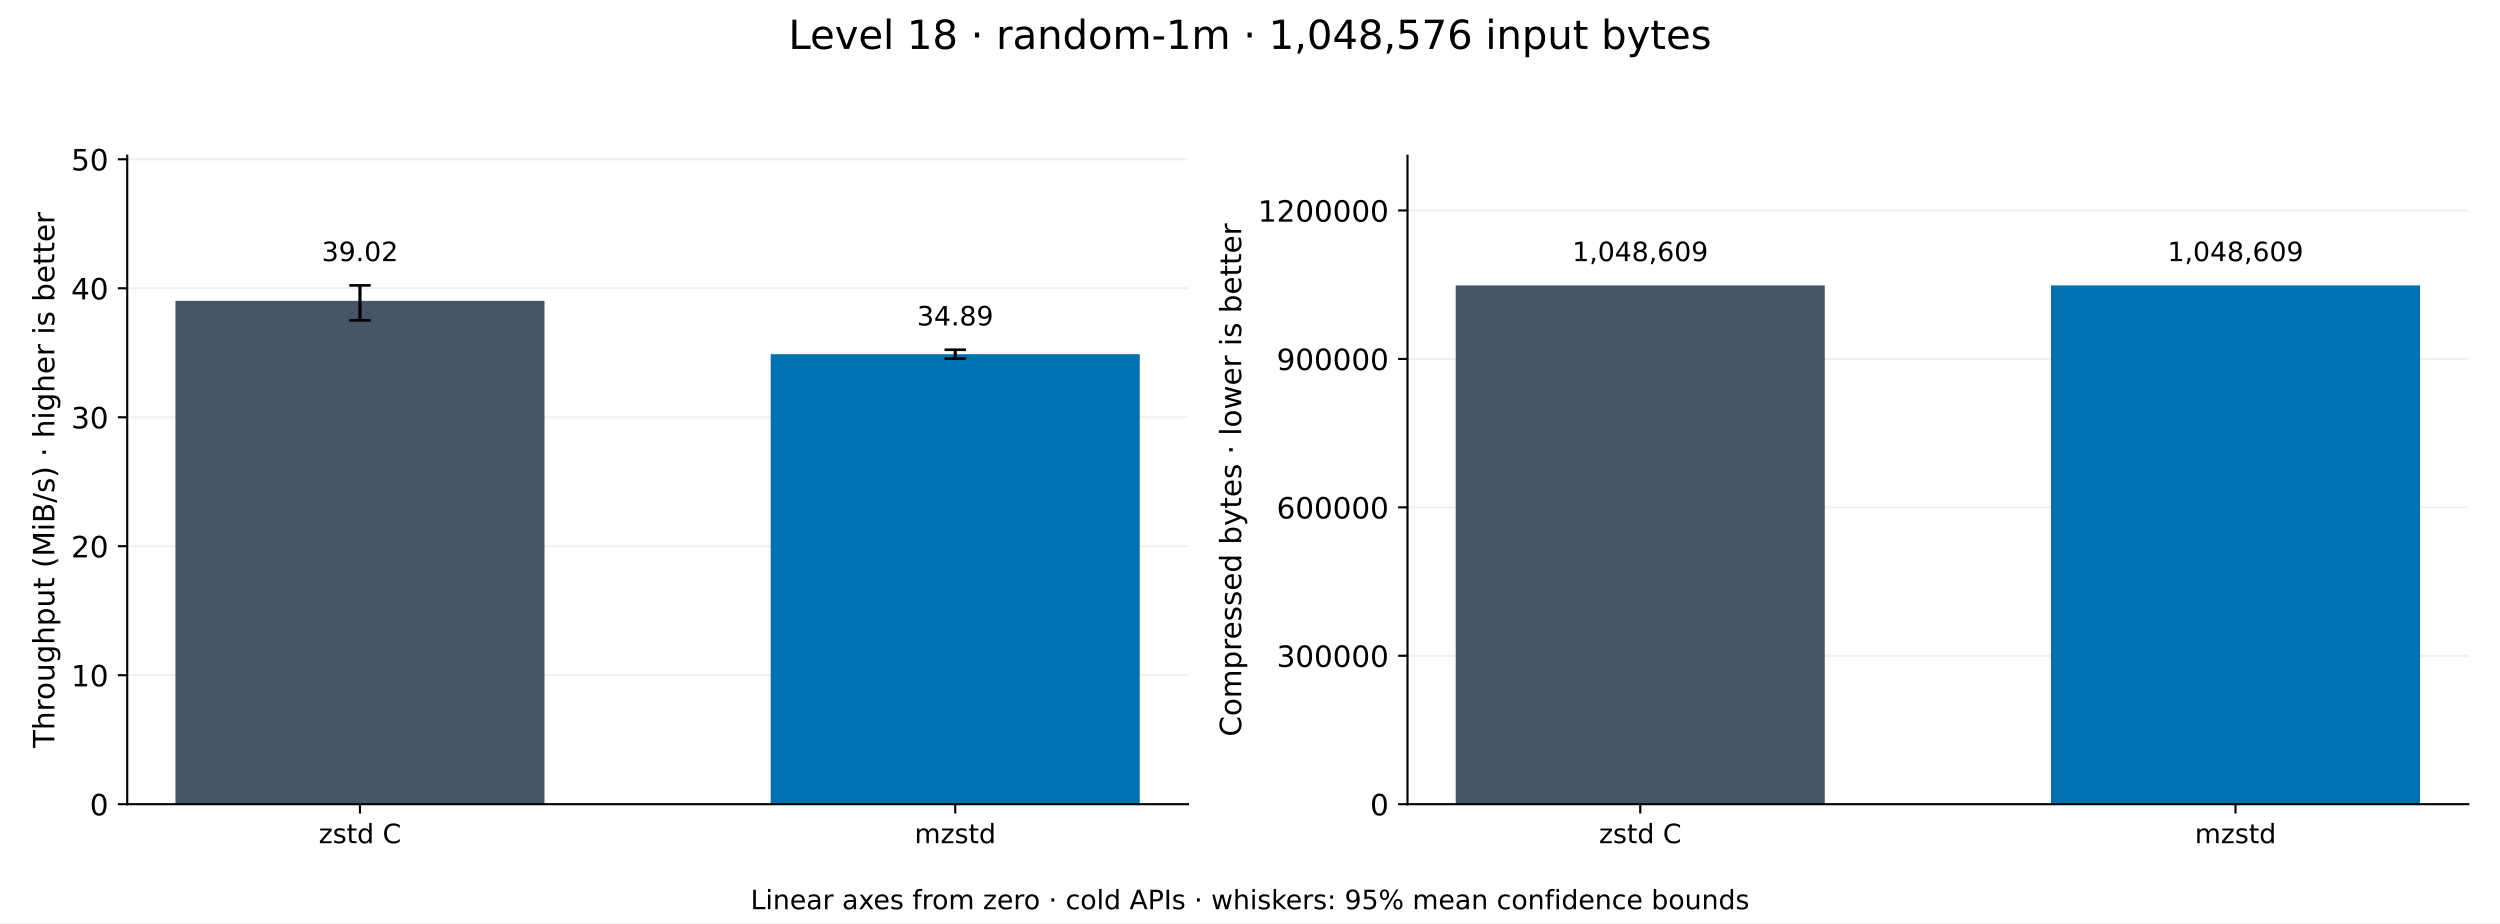
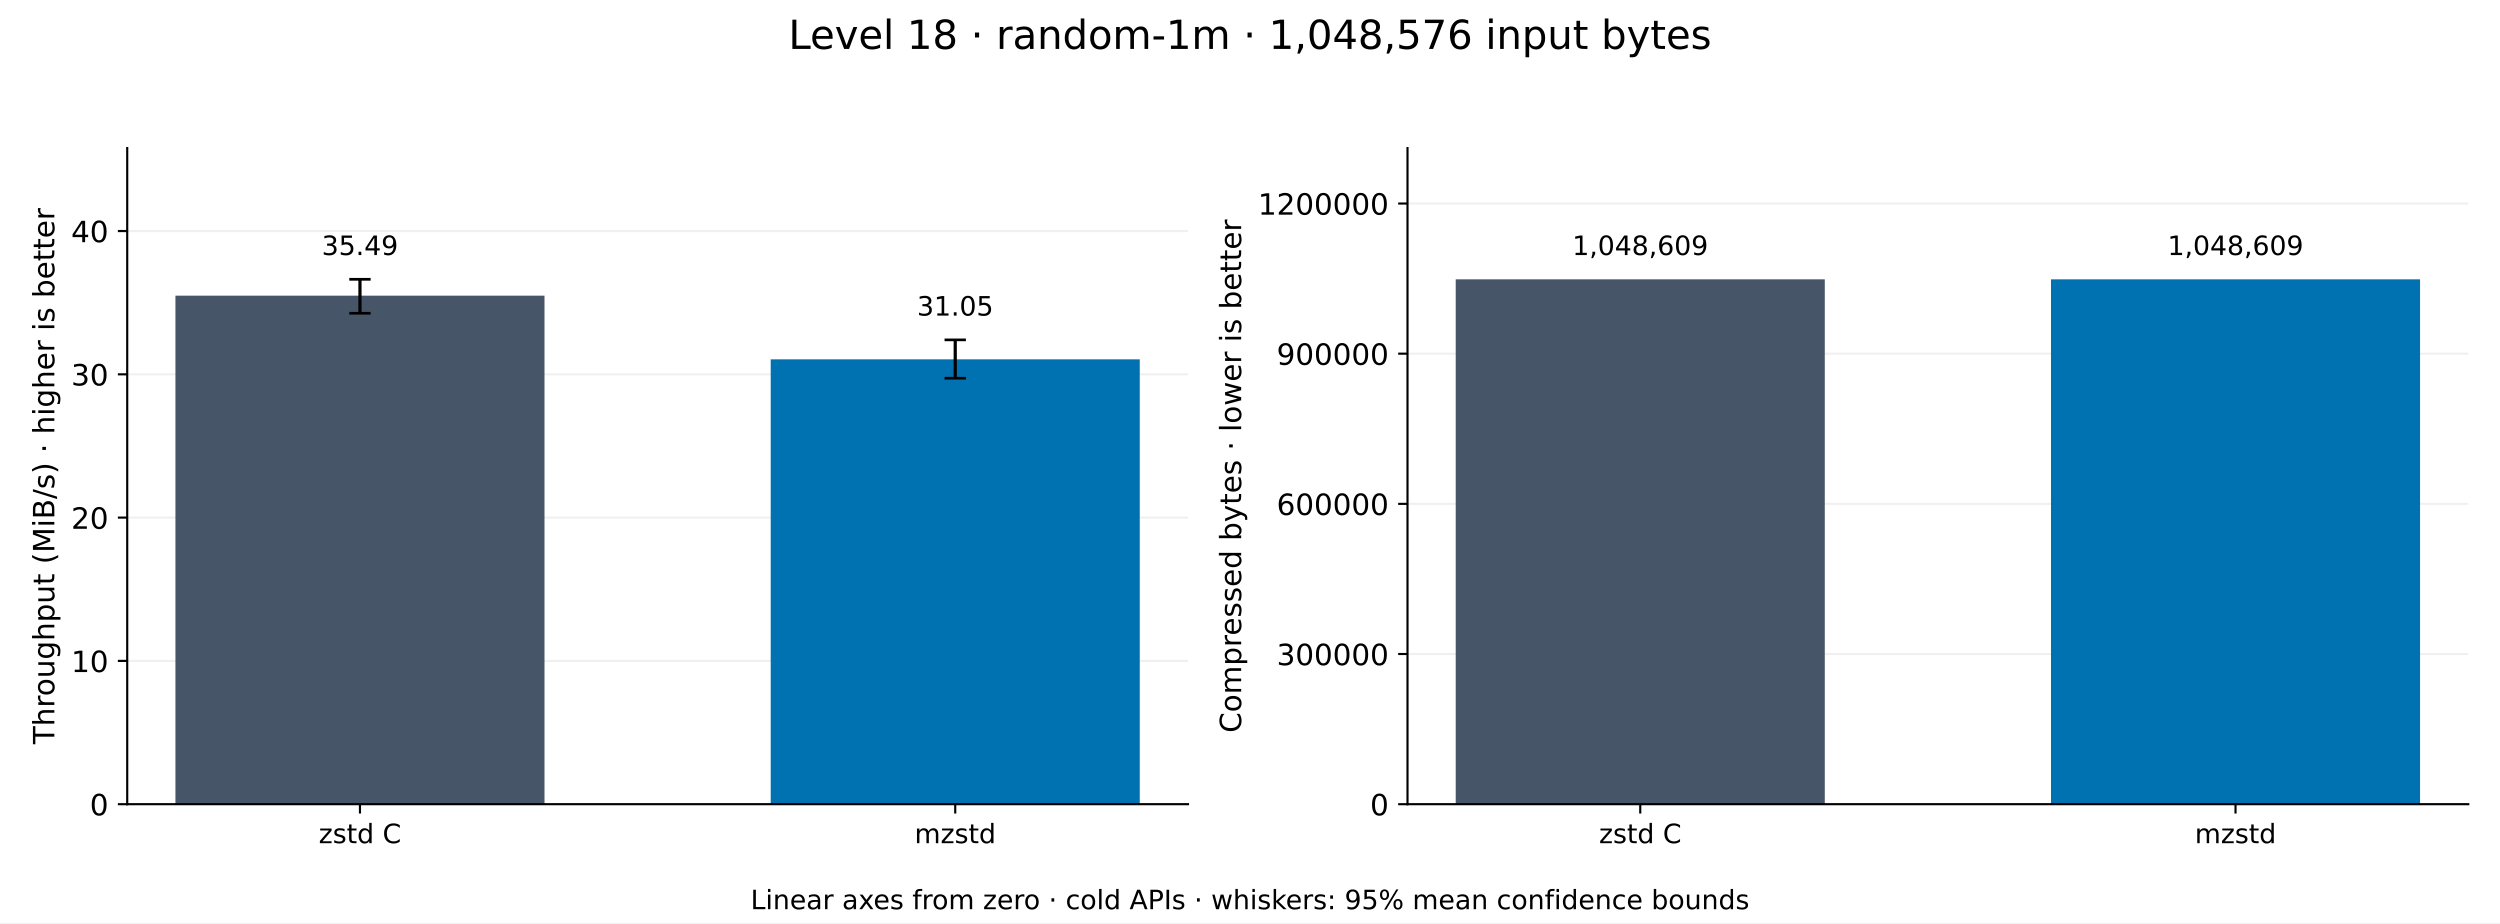
<svg xmlns="http://www.w3.org/2000/svg" xmlns:xlink="http://www.w3.org/1999/xlink" width="936pt" height="345.6pt" viewBox="0 0 936 345.6" version="1.1">
  <defs>
    <style type="text/css">*{stroke-linejoin: round; stroke-linecap: butt}</style>
  </defs>
  <g id="figure_1">
    <g id="patch_1">
      <path d="M 0 345.6 L 936 345.6 L 936 0 L 0 0 z " style="fill: #ffffff" />
    </g>
    <g id="axes_1">
      <g id="patch_2">
-         <path d="M 47.63 301.088 L 444.78 301.088 L 444.78 58.292 L 47.63 58.292 z " style="fill: #ffffff" />
+         <path d="M 47.63 301.088 L 444.78 301.088 L 444.78 55.44 L 47.63 55.44 z " style="fill: #ffffff" />
      </g>
      <g id="matplotlib.axis_1">
        <g id="xtick_1">
          <g id="line2d_1">
            <defs>
              <path id="mcbfd24ea1b" d="M 0 0 L 0 3.5 " style="stroke: #000000; stroke-width: 0.8" />
            </defs>
            <g>
              <use xlink:href="#mcbfd24ea1b" x="134.771" y="301.088" style="stroke: #000000; stroke-width: 0.8" />
            </g>
          </g>
          <g id="text_1">
            <text style="font-size: 10px; font-family: 'DejaVu Sans', 'Bitstream Vera Sans', 'Computer Modern Sans Serif', 'Lucida Grande', 'Verdana', 'Geneva', 'Lucid', 'Arial', 'Helvetica', 'Avant Garde', sans-serif; text-anchor: middle" x="134.771" y="315.686" transform="rotate(-0 134.7712 315.6864)">zstd C</text>
          </g>
        </g>
        <g id="xtick_2">
          <g id="line2d_2">
            <g>
              <use xlink:href="#mcbfd24ea1b" x="357.639" y="301.088" style="stroke: #000000; stroke-width: 0.8" />
            </g>
          </g>
          <g id="text_2">
            <text style="font-size: 10px; font-family: 'DejaVu Sans', 'Bitstream Vera Sans', 'Computer Modern Sans Serif', 'Lucida Grande', 'Verdana', 'Geneva', 'Lucid', 'Arial', 'Helvetica', 'Avant Garde', sans-serif; text-anchor: middle" x="357.639" y="315.686" transform="rotate(-0 357.6388 315.6864)">mzstd</text>
          </g>
        </g>
      </g>
      <g id="matplotlib.axis_2">
        <g id="ytick_1">
          <g id="line2d_3">
-             <path d="M 47.63 301.088 L 444.78 301.088 " clip-path="url(#p1893d1e511)" style="fill: none; stroke: #b0b0b0; stroke-opacity: 0.18; stroke-width: 0.8; stroke-linecap: square" />
+             <path d="M 47.63 301.088 L 444.78 301.088 " clip-path="url(#pbdffe51d3f)" style="fill: none; stroke: #b0b0b0; stroke-opacity: 0.18; stroke-width: 0.8; stroke-linecap: square" />
          </g>
          <g id="line2d_4">
            <defs>
              <path id="m862e928616" d="M 0 0 L -3.5 0 " style="stroke: #000000; stroke-width: 0.8" />
            </defs>
            <g>
              <use xlink:href="#m862e928616" x="47.63" y="301.088" style="stroke: #000000; stroke-width: 0.8" />
            </g>
          </g>
          <g id="text_3">
            <text style="font-size: 11px; font-family: 'DejaVu Sans', 'Bitstream Vera Sans', 'Computer Modern Sans Serif', 'Lucida Grande', 'Verdana', 'Geneva', 'Lucid', 'Arial', 'Helvetica', 'Avant Garde', sans-serif; text-anchor: end" x="40.63" y="305.267" transform="rotate(-0 40.63 305.2671)">0</text>
          </g>
        </g>
        <g id="ytick_2">
          <g id="line2d_5">
-             <path d="M 47.63 252.797 L 444.78 252.797 " clip-path="url(#p1893d1e511)" style="fill: none; stroke: #b0b0b0; stroke-opacity: 0.18; stroke-width: 0.8; stroke-linecap: square" />
+             <path d="M 47.63 247.441 L 444.78 247.441 " clip-path="url(#pbdffe51d3f)" style="fill: none; stroke: #b0b0b0; stroke-opacity: 0.18; stroke-width: 0.8; stroke-linecap: square" />
          </g>
          <g id="line2d_6">
            <g>
-               <use xlink:href="#m862e928616" x="47.63" y="252.797" style="stroke: #000000; stroke-width: 0.8" />
+               <use xlink:href="#m862e928616" x="47.63" y="247.441" style="stroke: #000000; stroke-width: 0.8" />
            </g>
          </g>
          <g id="text_4">
-             <text style="font-size: 11px; font-family: 'DejaVu Sans', 'Bitstream Vera Sans', 'Computer Modern Sans Serif', 'Lucida Grande', 'Verdana', 'Geneva', 'Lucid', 'Arial', 'Helvetica', 'Avant Garde', sans-serif; text-anchor: end" x="40.63" y="256.976" transform="rotate(-0 40.63 256.9758)">10</text>
+             <text style="font-size: 11px; font-family: 'DejaVu Sans', 'Bitstream Vera Sans', 'Computer Modern Sans Serif', 'Lucida Grande', 'Verdana', 'Geneva', 'Lucid', 'Arial', 'Helvetica', 'Avant Garde', sans-serif; text-anchor: end" x="40.63" y="251.62" transform="rotate(-0 40.63 251.6198)">10</text>
          </g>
        </g>
        <g id="ytick_3">
          <g id="line2d_7">
-             <path d="M 47.63 204.505 L 444.78 204.505 " clip-path="url(#p1893d1e511)" style="fill: none; stroke: #b0b0b0; stroke-opacity: 0.18; stroke-width: 0.8; stroke-linecap: square" />
+             <path d="M 47.63 193.793 L 444.78 193.793 " clip-path="url(#pbdffe51d3f)" style="fill: none; stroke: #b0b0b0; stroke-opacity: 0.18; stroke-width: 0.8; stroke-linecap: square" />
          </g>
          <g id="line2d_8">
            <g>
-               <use xlink:href="#m862e928616" x="47.63" y="204.505" style="stroke: #000000; stroke-width: 0.8" />
+               <use xlink:href="#m862e928616" x="47.63" y="193.793" style="stroke: #000000; stroke-width: 0.8" />
            </g>
          </g>
          <g id="text_5">
-             <text style="font-size: 11px; font-family: 'DejaVu Sans', 'Bitstream Vera Sans', 'Computer Modern Sans Serif', 'Lucida Grande', 'Verdana', 'Geneva', 'Lucid', 'Arial', 'Helvetica', 'Avant Garde', sans-serif; text-anchor: end" x="40.63" y="208.684" transform="rotate(-0 40.63 208.6845)">20</text>
+             <text style="font-size: 11px; font-family: 'DejaVu Sans', 'Bitstream Vera Sans', 'Computer Modern Sans Serif', 'Lucida Grande', 'Verdana', 'Geneva', 'Lucid', 'Arial', 'Helvetica', 'Avant Garde', sans-serif; text-anchor: end" x="40.63" y="197.973" transform="rotate(-0 40.63 197.9725)">20</text>
          </g>
        </g>
        <g id="ytick_4">
          <g id="line2d_9">
-             <path d="M 47.63 156.214 L 444.78 156.214 " clip-path="url(#p1893d1e511)" style="fill: none; stroke: #b0b0b0; stroke-opacity: 0.18; stroke-width: 0.8; stroke-linecap: square" />
+             <path d="M 47.63 140.146 L 444.78 140.146 " clip-path="url(#pbdffe51d3f)" style="fill: none; stroke: #b0b0b0; stroke-opacity: 0.18; stroke-width: 0.8; stroke-linecap: square" />
          </g>
          <g id="line2d_10">
            <g>
-               <use xlink:href="#m862e928616" x="47.63" y="156.214" style="stroke: #000000; stroke-width: 0.8" />
+               <use xlink:href="#m862e928616" x="47.63" y="140.146" style="stroke: #000000; stroke-width: 0.8" />
            </g>
          </g>
          <g id="text_6">
-             <text style="font-size: 11px; font-family: 'DejaVu Sans', 'Bitstream Vera Sans', 'Computer Modern Sans Serif', 'Lucida Grande', 'Verdana', 'Geneva', 'Lucid', 'Arial', 'Helvetica', 'Avant Garde', sans-serif; text-anchor: end" x="40.63" y="160.393" transform="rotate(-0 40.63 160.3932)">30</text>
+             <text style="font-size: 11px; font-family: 'DejaVu Sans', 'Bitstream Vera Sans', 'Computer Modern Sans Serif', 'Lucida Grande', 'Verdana', 'Geneva', 'Lucid', 'Arial', 'Helvetica', 'Avant Garde', sans-serif; text-anchor: end" x="40.63" y="144.325" transform="rotate(-0 40.63 144.3252)">30</text>
          </g>
        </g>
        <g id="ytick_5">
          <g id="line2d_11">
-             <path d="M 47.63 107.923 L 444.78 107.923 " clip-path="url(#p1893d1e511)" style="fill: none; stroke: #b0b0b0; stroke-opacity: 0.18; stroke-width: 0.8; stroke-linecap: square" />
+             <path d="M 47.63 86.499 L 444.78 86.499 " clip-path="url(#pbdffe51d3f)" style="fill: none; stroke: #b0b0b0; stroke-opacity: 0.18; stroke-width: 0.8; stroke-linecap: square" />
          </g>
          <g id="line2d_12">
            <g>
-               <use xlink:href="#m862e928616" x="47.63" y="107.923" style="stroke: #000000; stroke-width: 0.8" />
+               <use xlink:href="#m862e928616" x="47.63" y="86.499" style="stroke: #000000; stroke-width: 0.8" />
            </g>
          </g>
          <g id="text_7">
-             <text style="font-size: 11px; font-family: 'DejaVu Sans', 'Bitstream Vera Sans', 'Computer Modern Sans Serif', 'Lucida Grande', 'Verdana', 'Geneva', 'Lucid', 'Arial', 'Helvetica', 'Avant Garde', sans-serif; text-anchor: end" x="40.63" y="112.102" transform="rotate(-0 40.63 112.1019)">40</text>
-           </g>
-         </g>
-         <g id="ytick_6">
-           <g id="line2d_13">
-             <path d="M 47.63 59.631 L 444.78 59.631 " clip-path="url(#p1893d1e511)" style="fill: none; stroke: #b0b0b0; stroke-opacity: 0.18; stroke-width: 0.8; stroke-linecap: square" />
-           </g>
-           <g id="line2d_14">
-             <g>
-               <use xlink:href="#m862e928616" x="47.63" y="59.631" style="stroke: #000000; stroke-width: 0.8" />
-             </g>
-           </g>
-           <g id="text_8">
-             <text style="font-size: 11px; font-family: 'DejaVu Sans', 'Bitstream Vera Sans', 'Computer Modern Sans Serif', 'Lucida Grande', 'Verdana', 'Geneva', 'Lucid', 'Arial', 'Helvetica', 'Avant Garde', sans-serif; text-anchor: end" x="40.63" y="63.811" transform="rotate(-0 40.63 63.81053)">50</text>
-           </g>
-         </g>
-         <g id="text_9">
-           <text style="font-size: 11px; font-family: 'DejaVu Sans', 'Bitstream Vera Sans', 'Computer Modern Sans Serif', 'Lucida Grande', 'Verdana', 'Geneva', 'Lucid', 'Arial', 'Helvetica', 'Avant Garde', sans-serif; text-anchor: middle" x="20.345" y="179.69" transform="rotate(-90 20.34484 179.6901)">Throughput (MiB/s) · higher is better</text>
+             <text style="font-size: 11px; font-family: 'DejaVu Sans', 'Bitstream Vera Sans', 'Computer Modern Sans Serif', 'Lucida Grande', 'Verdana', 'Geneva', 'Lucid', 'Arial', 'Helvetica', 'Avant Garde', sans-serif; text-anchor: end" x="40.63" y="90.678" transform="rotate(-0 40.63 90.67786)">40</text>
+           </g>
+         </g>
+         <g id="text_8">
+           <text style="font-size: 11px; font-family: 'DejaVu Sans', 'Bitstream Vera Sans', 'Computer Modern Sans Serif', 'Lucida Grande', 'Verdana', 'Geneva', 'Lucid', 'Arial', 'Helvetica', 'Avant Garde', sans-serif; text-anchor: middle" x="20.345" y="178.264" transform="rotate(-90 20.34484 178.264)">Throughput (MiB/s) · higher is better</text>
        </g>
      </g>
      <g id="patch_3">
-         <path d="M 65.682 301.088 L 203.86 301.088 L 203.86 112.639 L 65.682 112.639 z " clip-path="url(#p1893d1e511)" style="fill: #475569" />
+         <path d="M 65.682 301.088 L 203.86 301.088 L 203.86 110.705 L 65.682 110.705 z " clip-path="url(#pbdffe51d3f)" style="fill: #475569" />
      </g>
      <g id="patch_4">
-         <path d="M 288.55 301.088 L 426.728 301.088 L 426.728 132.606 L 288.55 132.606 z " clip-path="url(#p1893d1e511)" style="fill: #0072b2" />
+         <path d="M 288.55 301.088 L 426.728 301.088 L 426.728 134.54 L 288.55 134.54 z " clip-path="url(#pbdffe51d3f)" style="fill: #0072b2" />
      </g>
      <g id="LineCollection_1">
-         <path d="M 134.771 119.935 L 134.771 106.851 " clip-path="url(#p1893d1e511)" style="fill: none; stroke: #000000; stroke-width: 1.2" />
-         <path d="M 357.639 134.268 L 357.639 130.932 " clip-path="url(#p1893d1e511)" style="fill: none; stroke: #000000; stroke-width: 1.2" />
-       </g>
-       <g id="line2d_15">
+         <path d="M 134.771 117.287 L 134.771 104.57 " clip-path="url(#pbdffe51d3f)" style="fill: none; stroke: #000000; stroke-width: 1.2" />
+         <path d="M 357.639 141.592 L 357.639 127.237 " clip-path="url(#pbdffe51d3f)" style="fill: none; stroke: #000000; stroke-width: 1.2" />
+       </g>
+       <g id="line2d_13">
        <defs>
          <path id="mf7f69e77f0" d="M 4 0 L -4 -0 " style="stroke: #000000" />
        </defs>
-         <g clip-path="url(#p1893d1e511)">
-           <use xlink:href="#mf7f69e77f0" x="134.771" y="119.935" style="fill: #1f77b4; stroke: #000000" />
-           <use xlink:href="#mf7f69e77f0" x="357.639" y="134.268" style="fill: #1f77b4; stroke: #000000" />
-         </g>
-       </g>
-       <g id="line2d_16">
-         <g clip-path="url(#p1893d1e511)">
-           <use xlink:href="#mf7f69e77f0" x="134.771" y="106.851" style="fill: #1f77b4; stroke: #000000" />
-           <use xlink:href="#mf7f69e77f0" x="357.639" y="130.932" style="fill: #1f77b4; stroke: #000000" />
+         <g clip-path="url(#pbdffe51d3f)">
+           <use xlink:href="#mf7f69e77f0" x="134.771" y="117.287" style="fill: #1f77b4; stroke: #000000" />
+           <use xlink:href="#mf7f69e77f0" x="357.639" y="141.592" style="fill: #1f77b4; stroke: #000000" />
+         </g>
+       </g>
+       <g id="line2d_14">
+         <g clip-path="url(#pbdffe51d3f)">
+           <use xlink:href="#mf7f69e77f0" x="134.771" y="104.57" style="fill: #1f77b4; stroke: #000000" />
+           <use xlink:href="#mf7f69e77f0" x="357.639" y="127.237" style="fill: #1f77b4; stroke: #000000" />
        </g>
      </g>
      <g id="patch_5">
-         <path d="M 47.63 301.088 L 47.63 58.292 " style="fill: none; stroke: #000000; stroke-width: 0.8; stroke-linejoin: miter; stroke-linecap: square" />
+         <path d="M 47.63 301.088 L 47.63 55.44 " style="fill: none; stroke: #000000; stroke-width: 0.8; stroke-linejoin: miter; stroke-linecap: square" />
      </g>
      <g id="patch_6">
        <path d="M 47.63 301.088 L 444.78 301.088 " style="fill: none; stroke: #000000; stroke-width: 0.8; stroke-linejoin: miter; stroke-linecap: square" />
      </g>
+       <g id="text_9">
+         <g id="patch_7">
+           <path d="M 119.457 98.57 L 150.085 98.57 L 150.085 86.891 L 119.457 86.891 z " style="fill: #ffffff; opacity: 0.9" />
+         </g>
+         <text style="font-size: 10px; font-family: 'DejaVu Sans', 'Bitstream Vera Sans', 'Computer Modern Sans Serif', 'Lucida Grande', 'Verdana', 'Geneva', 'Lucid', 'Arial', 'Helvetica', 'Avant Garde', sans-serif; text-anchor: middle" x="134.771" y="95.49" transform="rotate(-0 134.7712 95.48991)">35.49</text>
+       </g>
      <g id="text_10">
-         <g id="patch_7">
-           <path d="M 119.457 100.851 L 150.085 100.851 L 150.085 89.173 L 119.457 89.173 z " style="fill: #ffffff; opacity: 0.9" />
-         </g>
-         <text style="font-size: 10px; font-family: 'DejaVu Sans', 'Bitstream Vera Sans', 'Computer Modern Sans Serif', 'Lucida Grande', 'Verdana', 'Geneva', 'Lucid', 'Arial', 'Helvetica', 'Avant Garde', sans-serif; text-anchor: middle" x="134.771" y="97.772" transform="rotate(-0 134.7712 97.77166)">39.02</text>
-       </g>
-       <g id="text_11">
        <g id="patch_8">
-           <path d="M 342.325 124.932 L 372.953 124.932 L 372.953 113.253 L 342.325 113.253 z " style="fill: #ffffff; opacity: 0.9" />
-         </g>
-         <text style="font-size: 10px; font-family: 'DejaVu Sans', 'Bitstream Vera Sans', 'Computer Modern Sans Serif', 'Lucida Grande', 'Verdana', 'Geneva', 'Lucid', 'Arial', 'Helvetica', 'Avant Garde', sans-serif; text-anchor: middle" x="357.639" y="121.852" transform="rotate(-0 357.6388 121.8519)">34.89</text>
+           <path d="M 342.325 121.237 L 372.953 121.237 L 372.953 109.559 L 342.325 109.559 z " style="fill: #ffffff; opacity: 0.9" />
+         </g>
+         <text style="font-size: 10px; font-family: 'DejaVu Sans', 'Bitstream Vera Sans', 'Computer Modern Sans Serif', 'Lucida Grande', 'Verdana', 'Geneva', 'Lucid', 'Arial', 'Helvetica', 'Avant Garde', sans-serif; text-anchor: middle" x="357.639" y="118.157" transform="rotate(-0 357.6388 118.1574)">31.05</text>
      </g>
    </g>
    <g id="axes_2">
      <g id="patch_9">
-         <path d="M 526.97 301.088 L 924.12 301.088 L 924.12 58.292 L 526.97 58.292 z " style="fill: #ffffff" />
+         <path d="M 526.97 301.088 L 924.12 301.088 L 924.12 55.44 L 526.97 55.44 z " style="fill: #ffffff" />
      </g>
      <g id="matplotlib.axis_3">
        <g id="xtick_3">
+           <g id="line2d_15">
+             <g>
+               <use xlink:href="#mcbfd24ea1b" x="614.111" y="301.088" style="stroke: #000000; stroke-width: 0.8" />
+             </g>
+           </g>
+           <g id="text_11">
+             <text style="font-size: 10px; font-family: 'DejaVu Sans', 'Bitstream Vera Sans', 'Computer Modern Sans Serif', 'Lucida Grande', 'Verdana', 'Geneva', 'Lucid', 'Arial', 'Helvetica', 'Avant Garde', sans-serif; text-anchor: middle" x="614.111" y="315.686" transform="rotate(-0 614.1112 315.6864)">zstd C</text>
+           </g>
+         </g>
+         <g id="xtick_4">
+           <g id="line2d_16">
+             <g>
+               <use xlink:href="#mcbfd24ea1b" x="836.979" y="301.088" style="stroke: #000000; stroke-width: 0.8" />
+             </g>
+           </g>
+           <g id="text_12">
+             <text style="font-size: 10px; font-family: 'DejaVu Sans', 'Bitstream Vera Sans', 'Computer Modern Sans Serif', 'Lucida Grande', 'Verdana', 'Geneva', 'Lucid', 'Arial', 'Helvetica', 'Avant Garde', sans-serif; text-anchor: middle" x="836.979" y="315.686" transform="rotate(-0 836.9788 315.6864)">mzstd</text>
+           </g>
+         </g>
+       </g>
+       <g id="matplotlib.axis_4">
+         <g id="ytick_6">
          <g id="line2d_17">
-             <g>
-               <use xlink:href="#mcbfd24ea1b" x="614.111" y="301.088" style="stroke: #000000; stroke-width: 0.8" />
-             </g>
-           </g>
-           <g id="text_12">
-             <text style="font-size: 10px; font-family: 'DejaVu Sans', 'Bitstream Vera Sans', 'Computer Modern Sans Serif', 'Lucida Grande', 'Verdana', 'Geneva', 'Lucid', 'Arial', 'Helvetica', 'Avant Garde', sans-serif; text-anchor: middle" x="614.111" y="315.686" transform="rotate(-0 614.1112 315.6864)">zstd C</text>
-           </g>
-         </g>
-         <g id="xtick_4">
+             <path d="M 526.97 301.088 L 924.12 301.088 " clip-path="url(#p28f1f4fded)" style="fill: none; stroke: #b0b0b0; stroke-opacity: 0.18; stroke-width: 0.8; stroke-linecap: square" />
+           </g>
          <g id="line2d_18">
            <g>
-               <use xlink:href="#mcbfd24ea1b" x="836.979" y="301.088" style="stroke: #000000; stroke-width: 0.8" />
+               <use xlink:href="#m862e928616" x="526.97" y="301.088" style="stroke: #000000; stroke-width: 0.8" />
            </g>
          </g>
          <g id="text_13">
-             <text style="font-size: 10px; font-family: 'DejaVu Sans', 'Bitstream Vera Sans', 'Computer Modern Sans Serif', 'Lucida Grande', 'Verdana', 'Geneva', 'Lucid', 'Arial', 'Helvetica', 'Avant Garde', sans-serif; text-anchor: middle" x="836.979" y="315.686" transform="rotate(-0 836.9788 315.6864)">mzstd</text>
-           </g>
-         </g>
-       </g>
-       <g id="matplotlib.axis_4">
+             <text style="font-size: 11px; font-family: 'DejaVu Sans', 'Bitstream Vera Sans', 'Computer Modern Sans Serif', 'Lucida Grande', 'Verdana', 'Geneva', 'Lucid', 'Arial', 'Helvetica', 'Avant Garde', sans-serif; text-anchor: end" x="519.97" y="305.267" transform="rotate(-0 519.97 305.2671)">0</text>
+           </g>
+         </g>
        <g id="ytick_7">
          <g id="line2d_19">
-             <path d="M 526.97 301.088 L 924.12 301.088 " clip-path="url(#pf78fd328eb)" style="fill: none; stroke: #b0b0b0; stroke-opacity: 0.18; stroke-width: 0.8; stroke-linecap: square" />
+             <path d="M 526.97 244.865 L 924.12 244.865 " clip-path="url(#p28f1f4fded)" style="fill: none; stroke: #b0b0b0; stroke-opacity: 0.18; stroke-width: 0.8; stroke-linecap: square" />
          </g>
          <g id="line2d_20">
            <g>
-               <use xlink:href="#m862e928616" x="526.97" y="301.088" style="stroke: #000000; stroke-width: 0.8" />
+               <use xlink:href="#m862e928616" x="526.97" y="244.865" style="stroke: #000000; stroke-width: 0.8" />
            </g>
          </g>
          <g id="text_14">
-             <text style="font-size: 11px; font-family: 'DejaVu Sans', 'Bitstream Vera Sans', 'Computer Modern Sans Serif', 'Lucida Grande', 'Verdana', 'Geneva', 'Lucid', 'Arial', 'Helvetica', 'Avant Garde', sans-serif; text-anchor: end" x="519.97" y="305.267" transform="rotate(-0 519.97 305.2671)">0</text>
+             <text style="font-size: 11px; font-family: 'DejaVu Sans', 'Bitstream Vera Sans', 'Computer Modern Sans Serif', 'Lucida Grande', 'Verdana', 'Geneva', 'Lucid', 'Arial', 'Helvetica', 'Avant Garde', sans-serif; text-anchor: end" x="519.97" y="249.045" transform="rotate(-0 519.97 249.0445)">300000</text>
          </g>
        </g>
        <g id="ytick_8">
          <g id="line2d_21">
-             <path d="M 526.97 245.518 L 924.12 245.518 " clip-path="url(#pf78fd328eb)" style="fill: none; stroke: #b0b0b0; stroke-opacity: 0.18; stroke-width: 0.8; stroke-linecap: square" />
+             <path d="M 526.97 188.643 L 924.12 188.643 " clip-path="url(#p28f1f4fded)" style="fill: none; stroke: #b0b0b0; stroke-opacity: 0.18; stroke-width: 0.8; stroke-linecap: square" />
          </g>
          <g id="line2d_22">
            <g>
-               <use xlink:href="#m862e928616" x="526.97" y="245.518" style="stroke: #000000; stroke-width: 0.8" />
+               <use xlink:href="#m862e928616" x="526.97" y="188.643" style="stroke: #000000; stroke-width: 0.8" />
            </g>
          </g>
          <g id="text_15">
-             <text style="font-size: 11px; font-family: 'DejaVu Sans', 'Bitstream Vera Sans', 'Computer Modern Sans Serif', 'Lucida Grande', 'Verdana', 'Geneva', 'Lucid', 'Arial', 'Helvetica', 'Avant Garde', sans-serif; text-anchor: end" x="519.97" y="249.697" transform="rotate(-0 519.97 249.6973)">300000</text>
+             <text style="font-size: 11px; font-family: 'DejaVu Sans', 'Bitstream Vera Sans', 'Computer Modern Sans Serif', 'Lucida Grande', 'Verdana', 'Geneva', 'Lucid', 'Arial', 'Helvetica', 'Avant Garde', sans-serif; text-anchor: end" x="519.97" y="192.822" transform="rotate(-0 519.97 192.8219)">600000</text>
          </g>
        </g>
        <g id="ytick_9">
          <g id="line2d_23">
-             <path d="M 526.97 189.948 L 924.12 189.948 " clip-path="url(#pf78fd328eb)" style="fill: none; stroke: #b0b0b0; stroke-opacity: 0.18; stroke-width: 0.8; stroke-linecap: square" />
+             <path d="M 526.97 132.42 L 924.12 132.42 " clip-path="url(#p28f1f4fded)" style="fill: none; stroke: #b0b0b0; stroke-opacity: 0.18; stroke-width: 0.8; stroke-linecap: square" />
          </g>
          <g id="line2d_24">
            <g>
-               <use xlink:href="#m862e928616" x="526.97" y="189.948" style="stroke: #000000; stroke-width: 0.8" />
+               <use xlink:href="#m862e928616" x="526.97" y="132.42" style="stroke: #000000; stroke-width: 0.8" />
            </g>
          </g>
          <g id="text_16">
-             <text style="font-size: 11px; font-family: 'DejaVu Sans', 'Bitstream Vera Sans', 'Computer Modern Sans Serif', 'Lucida Grande', 'Verdana', 'Geneva', 'Lucid', 'Arial', 'Helvetica', 'Avant Garde', sans-serif; text-anchor: end" x="519.97" y="194.128" transform="rotate(-0 519.97 194.1275)">600000</text>
+             <text style="font-size: 11px; font-family: 'DejaVu Sans', 'Bitstream Vera Sans', 'Computer Modern Sans Serif', 'Lucida Grande', 'Verdana', 'Geneva', 'Lucid', 'Arial', 'Helvetica', 'Avant Garde', sans-serif; text-anchor: end" x="519.97" y="136.599" transform="rotate(-0 519.97 136.5994)">900000</text>
          </g>
        </g>
        <g id="ytick_10">
          <g id="line2d_25">
-             <path d="M 526.97 134.379 L 924.12 134.379 " clip-path="url(#pf78fd328eb)" style="fill: none; stroke: #b0b0b0; stroke-opacity: 0.18; stroke-width: 0.8; stroke-linecap: square" />
+             <path d="M 526.97 76.198 L 924.12 76.198 " clip-path="url(#p28f1f4fded)" style="fill: none; stroke: #b0b0b0; stroke-opacity: 0.18; stroke-width: 0.8; stroke-linecap: square" />
          </g>
          <g id="line2d_26">
            <g>
-               <use xlink:href="#m862e928616" x="526.97" y="134.379" style="stroke: #000000; stroke-width: 0.8" />
+               <use xlink:href="#m862e928616" x="526.97" y="76.198" style="stroke: #000000; stroke-width: 0.8" />
            </g>
          </g>
          <g id="text_17">
-             <text style="font-size: 11px; font-family: 'DejaVu Sans', 'Bitstream Vera Sans', 'Computer Modern Sans Serif', 'Lucida Grande', 'Verdana', 'Geneva', 'Lucid', 'Arial', 'Helvetica', 'Avant Garde', sans-serif; text-anchor: end" x="519.97" y="138.558" transform="rotate(-0 519.97 138.5577)">900000</text>
-           </g>
-         </g>
-         <g id="ytick_11">
-           <g id="line2d_27">
-             <path d="M 526.97 78.809 L 924.12 78.809 " clip-path="url(#pf78fd328eb)" style="fill: none; stroke: #b0b0b0; stroke-opacity: 0.18; stroke-width: 0.8; stroke-linecap: square" />
-           </g>
-           <g id="line2d_28">
-             <g>
-               <use xlink:href="#m862e928616" x="526.97" y="78.809" style="stroke: #000000; stroke-width: 0.8" />
-             </g>
-           </g>
-           <g id="text_18">
-             <text style="font-size: 11px; font-family: 'DejaVu Sans', 'Bitstream Vera Sans', 'Computer Modern Sans Serif', 'Lucida Grande', 'Verdana', 'Geneva', 'Lucid', 'Arial', 'Helvetica', 'Avant Garde', sans-serif; text-anchor: end" x="519.97" y="82.988" transform="rotate(-0 519.97 82.98793)">1200000</text>
-           </g>
-         </g>
-         <g id="text_19">
-           <text style="font-size: 11px; font-family: 'DejaVu Sans', 'Bitstream Vera Sans', 'Computer Modern Sans Serif', 'Lucida Grande', 'Verdana', 'Geneva', 'Lucid', 'Arial', 'Helvetica', 'Avant Garde', sans-serif; text-anchor: middle" x="464.691" y="179.69" transform="rotate(-90 464.6911 179.6901)">Compressed bytes · lower is better</text>
+             <text style="font-size: 11px; font-family: 'DejaVu Sans', 'Bitstream Vera Sans', 'Computer Modern Sans Serif', 'Lucida Grande', 'Verdana', 'Geneva', 'Lucid', 'Arial', 'Helvetica', 'Avant Garde', sans-serif; text-anchor: end" x="519.97" y="80.377" transform="rotate(-0 519.97 80.37676)">1200000</text>
+           </g>
+         </g>
+         <g id="text_18">
+           <text style="font-size: 11px; font-family: 'DejaVu Sans', 'Bitstream Vera Sans', 'Computer Modern Sans Serif', 'Lucida Grande', 'Verdana', 'Geneva', 'Lucid', 'Arial', 'Helvetica', 'Avant Garde', sans-serif; text-anchor: middle" x="464.691" y="178.264" transform="rotate(-90 464.6911 178.264)">Compressed bytes · lower is better</text>
        </g>
      </g>
      <g id="patch_10">
-         <path d="M 545.022 301.088 L 683.2 301.088 L 683.2 106.851 L 545.022 106.851 z " clip-path="url(#pf78fd328eb)" style="fill: #475569" />
+         <path d="M 545.022 301.088 L 683.2 301.088 L 683.2 104.57 L 545.022 104.57 z " clip-path="url(#p28f1f4fded)" style="fill: #475569" />
      </g>
      <g id="patch_11">
-         <path d="M 767.89 301.088 L 906.068 301.088 L 906.068 106.851 L 767.89 106.851 z " clip-path="url(#pf78fd328eb)" style="fill: #0072b2" />
+         <path d="M 767.89 301.088 L 906.068 301.088 L 906.068 104.57 L 767.89 104.57 z " clip-path="url(#p28f1f4fded)" style="fill: #0072b2" />
      </g>
      <g id="patch_12">
-         <path d="M 526.97 301.088 L 526.97 58.292 " style="fill: none; stroke: #000000; stroke-width: 0.8; stroke-linejoin: miter; stroke-linecap: square" />
+         <path d="M 526.97 301.088 L 526.97 55.44 " style="fill: none; stroke: #000000; stroke-width: 0.8; stroke-linejoin: miter; stroke-linecap: square" />
      </g>
      <g id="patch_13">
        <path d="M 526.97 301.088 L 924.12 301.088 " style="fill: none; stroke: #000000; stroke-width: 0.8; stroke-linejoin: miter; stroke-linecap: square" />
      </g>
+       <g id="text_19">
+         <g id="patch_14">
+           <path d="M 587.664 98.57 L 640.558 98.57 L 640.558 86.891 L 587.664 86.891 z " style="fill: #ffffff; opacity: 0.9" />
+         </g>
+         <text style="font-size: 10px; font-family: 'DejaVu Sans', 'Bitstream Vera Sans', 'Computer Modern Sans Serif', 'Lucida Grande', 'Verdana', 'Geneva', 'Lucid', 'Arial', 'Helvetica', 'Avant Garde', sans-serif; text-anchor: middle" x="614.111" y="95.49" transform="rotate(-0 614.1112 95.48991)">1,048,609</text>
+       </g>
      <g id="text_20">
-         <g id="patch_14">
-           <path d="M 587.664 100.851 L 640.558 100.851 L 640.558 89.173 L 587.664 89.173 z " style="fill: #ffffff; opacity: 0.9" />
-         </g>
-         <text style="font-size: 10px; font-family: 'DejaVu Sans', 'Bitstream Vera Sans', 'Computer Modern Sans Serif', 'Lucida Grande', 'Verdana', 'Geneva', 'Lucid', 'Arial', 'Helvetica', 'Avant Garde', sans-serif; text-anchor: middle" x="614.111" y="97.772" transform="rotate(-0 614.1112 97.77166)">1,048,609</text>
-       </g>
-       <g id="text_21">
        <g id="patch_15">
-           <path d="M 810.532 100.851 L 863.426 100.851 L 863.426 89.173 L 810.532 89.173 z " style="fill: #ffffff; opacity: 0.9" />
-         </g>
-         <text style="font-size: 10px; font-family: 'DejaVu Sans', 'Bitstream Vera Sans', 'Computer Modern Sans Serif', 'Lucida Grande', 'Verdana', 'Geneva', 'Lucid', 'Arial', 'Helvetica', 'Avant Garde', sans-serif; text-anchor: middle" x="836.979" y="97.772" transform="rotate(-0 836.9788 97.77166)">1,048,609</text>
-       </g>
+           <path d="M 810.532 98.57 L 863.426 98.57 L 863.426 86.891 L 810.532 86.891 z " style="fill: #ffffff; opacity: 0.9" />
+         </g>
+         <text style="font-size: 10px; font-family: 'DejaVu Sans', 'Bitstream Vera Sans', 'Computer Modern Sans Serif', 'Lucida Grande', 'Verdana', 'Geneva', 'Lucid', 'Arial', 'Helvetica', 'Avant Garde', sans-serif; text-anchor: middle" x="836.979" y="95.49" transform="rotate(-0 836.9788 95.48991)">1,048,609</text>
+       </g>
+     </g>
+     <g id="text_21">
+       <text style="font-size: 15px; font-family: 'DejaVu Sans', 'Bitstream Vera Sans', 'Computer Modern Sans Serif', 'Lucida Grande', 'Verdana', 'Geneva', 'Lucid', 'Arial', 'Helvetica', 'Avant Garde', sans-serif; text-anchor: middle" x="468" y="18.31" transform="rotate(-0 468 18.30966)">Level 18 · random-1m · 1,048,576 input bytes</text>
    </g>
    <g id="text_22">
-       <text style="font-size: 15px; font-family: 'DejaVu Sans', 'Bitstream Vera Sans', 'Computer Modern Sans Serif', 'Lucida Grande', 'Verdana', 'Geneva', 'Lucid', 'Arial', 'Helvetica', 'Avant Garde', sans-serif; text-anchor: middle" x="468" y="18.31" transform="rotate(-0 468 18.30966)">Level 18 · random-1m · 1,048,576 input bytes</text>
-     </g>
-     <g id="text_23">
      <text style="font-size: 10px; font-family: 'DejaVu Sans', 'Bitstream Vera Sans', 'Computer Modern Sans Serif', 'Lucida Grande', 'Verdana', 'Geneva', 'Lucid', 'Arial', 'Helvetica', 'Avant Garde', sans-serif; text-anchor: middle" x="468" y="340.416" transform="rotate(-0 468 340.416)">Linear axes from zero · cold APIs · whiskers: 95% mean confidence bounds</text>
    </g>
  </g>
  <defs>
-     <clipPath id="p1893d1e511">
-       <rect x="47.63" y="58.292" width="397.15" height="242.796" />
+     <clipPath id="pbdffe51d3f">
+       <rect x="47.63" y="55.44" width="397.15" height="245.648" />
    </clipPath>
-     <clipPath id="pf78fd328eb">
-       <rect x="526.97" y="58.292" width="397.15" height="242.796" />
+     <clipPath id="p28f1f4fded">
+       <rect x="526.97" y="55.44" width="397.15" height="245.648" />
    </clipPath>
  </defs>
</svg>
